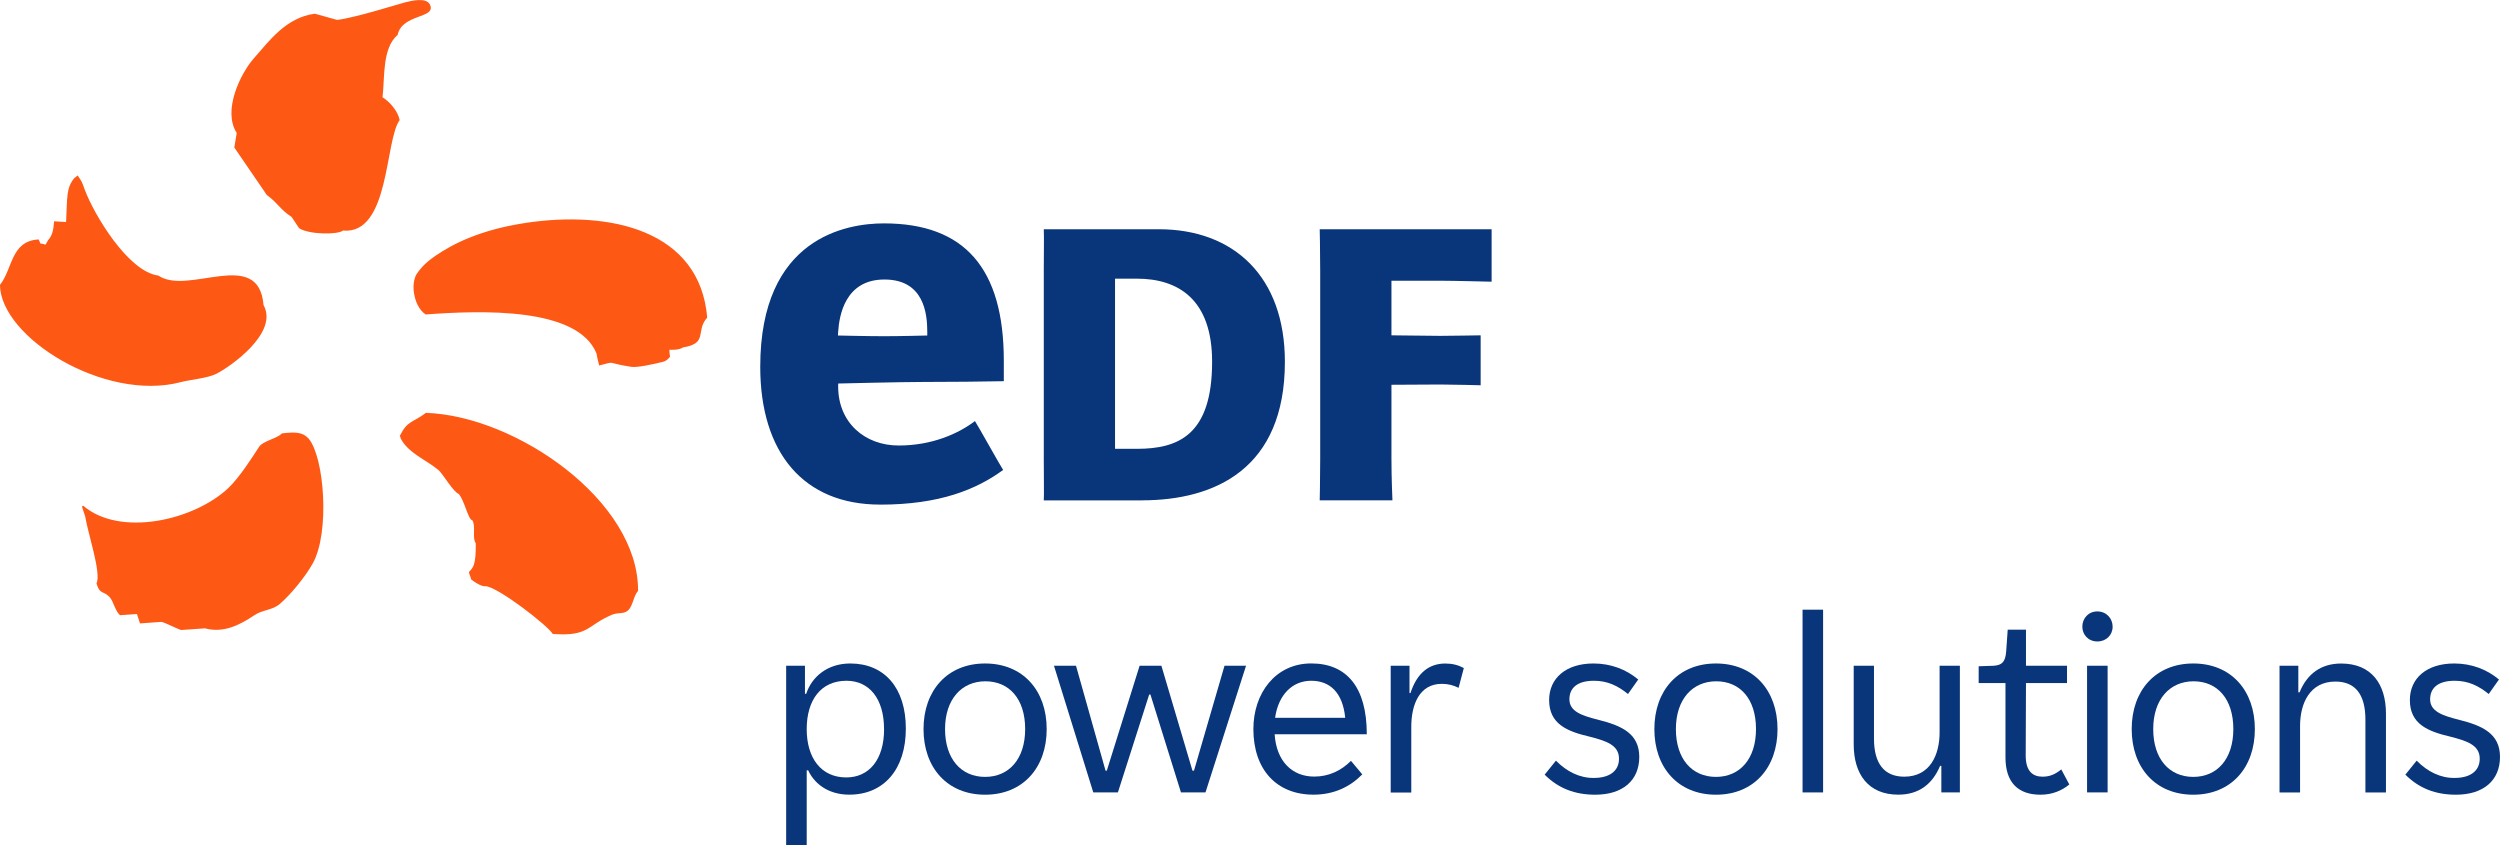
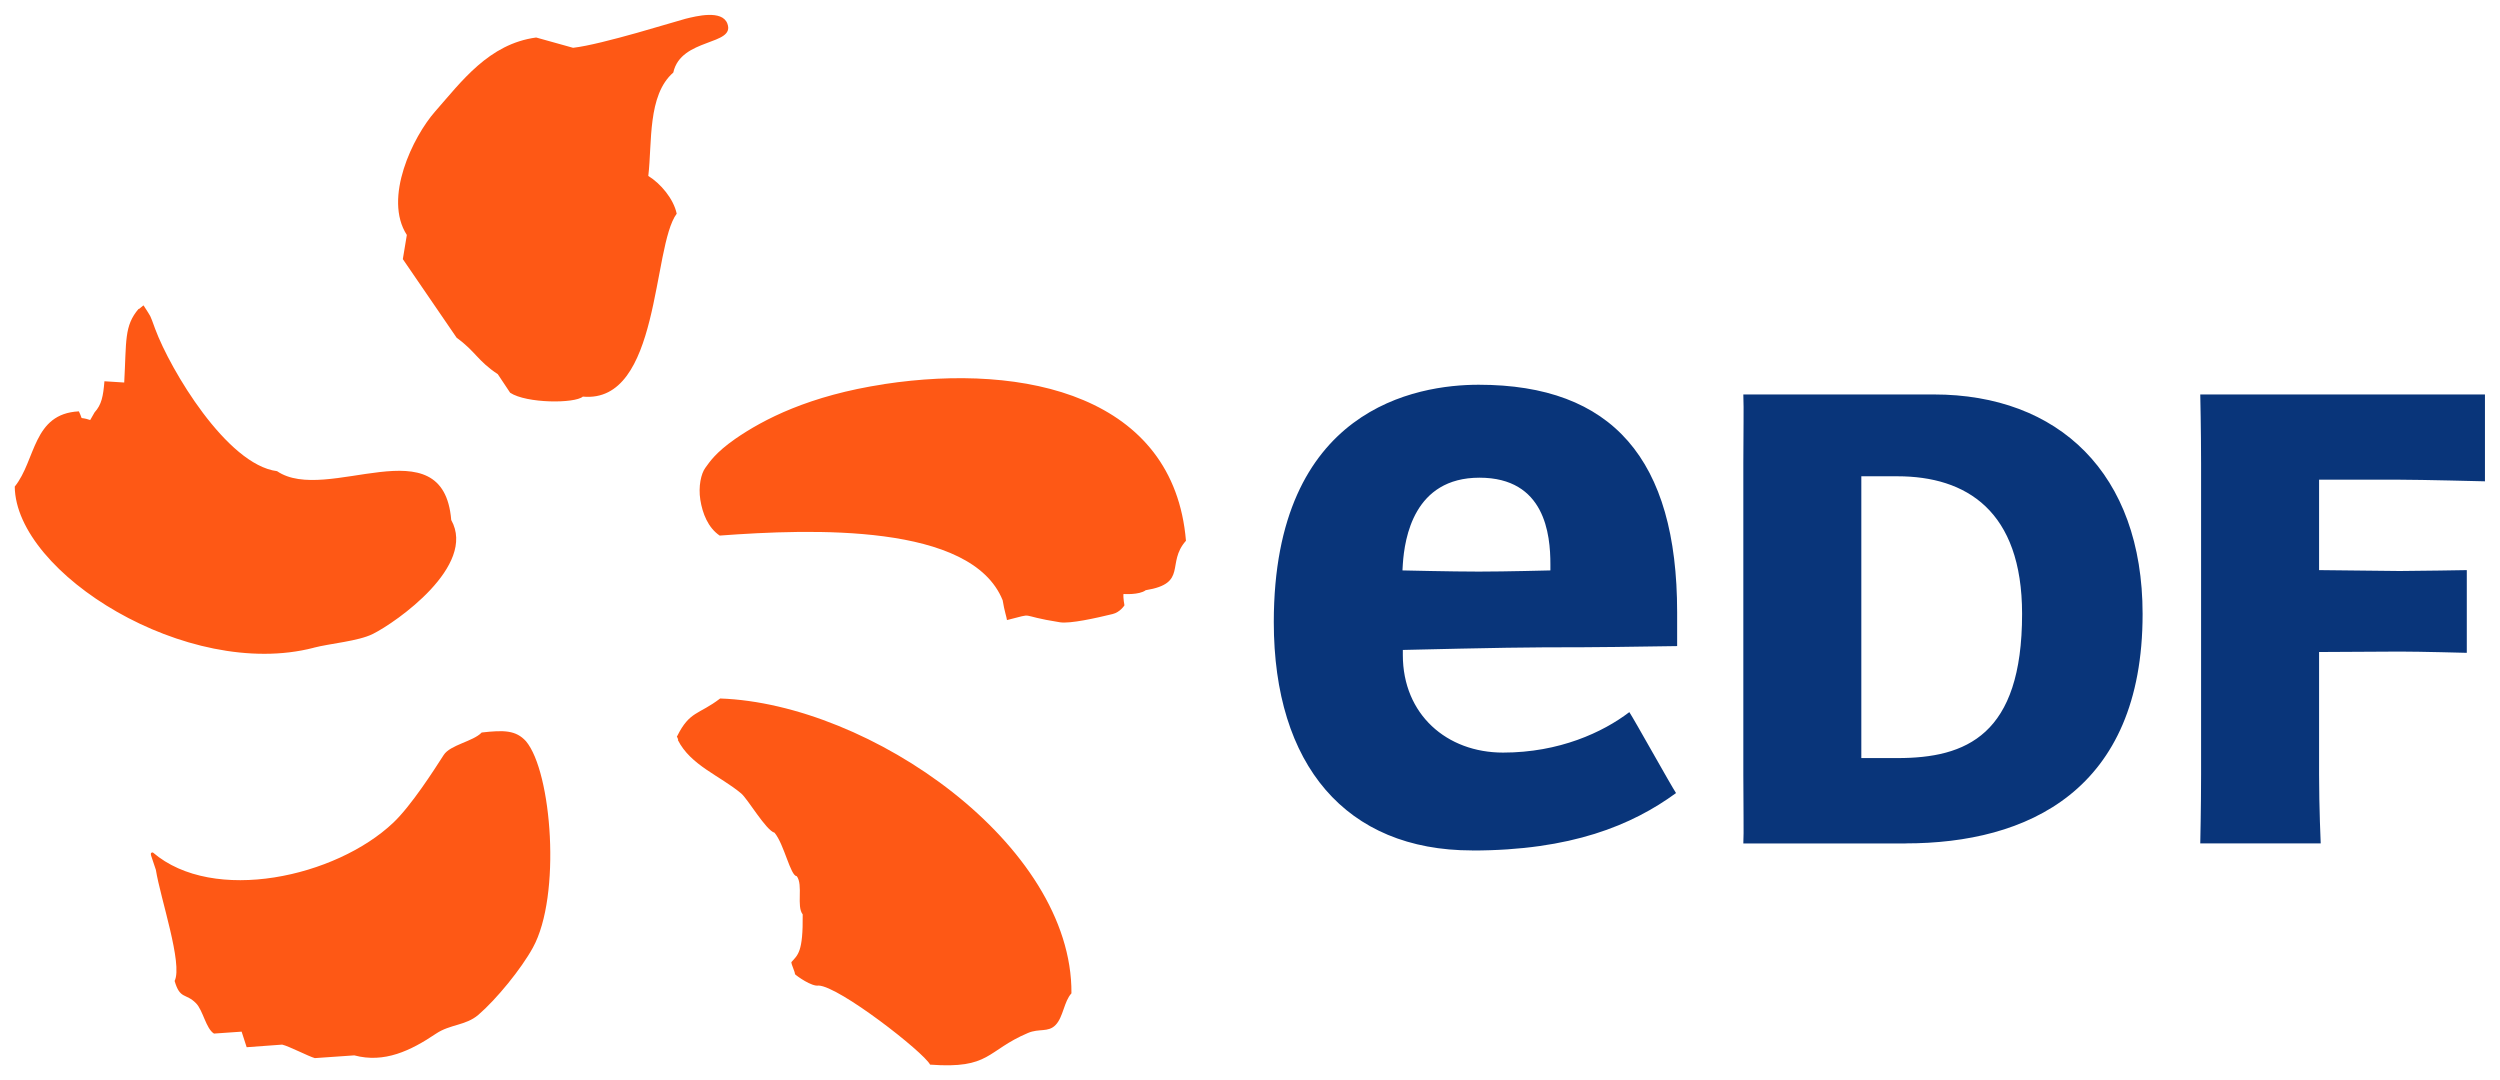
- <svg xmlns="http://www.w3.org/2000/svg" id="Logo" viewBox="0 0 558.57 188.8">
+ <svg xmlns="http://www.w3.org/2000/svg" id="Logo" viewBox="-2 -2 337.3 145.7">
  <path d="M62.99,96.83c-1.14,1.21-4.26,1.66-5.13,3.04-1.34,2.09-4.4,6.86-6.8,9.13-7.73,7.33-24.27,11.02-32.44,4.01-.53.04-.22.34.41,2.35.6,3.8,3.66,12.71,2.53,14.99.73,2.53,1.5,1.6,2.88,3,.95.95,1.34,3.43,2.43,4.1,1.25-.08,2.49-.17,3.73-.26.22.69.46,1.38.68,2.1,1.59-.12,3.19-.23,4.79-.35.9.2,3.61,1.61,4.41,1.82,1.77-.13,3.55-.25,5.32-.37,4.06,1.08,7.6-.62,11.03-2.93,1.91-1.28,4-1.08,5.7-2.53,2.46-2.11,5.81-6.23,7.37-9.08,3.85-6.99,2.55-23.71-.94-27.85-1.36-1.49-2.97-1.51-5.97-1.17ZM95.15,92.25c-2.88,2.2-4.09,1.66-5.78,5.06-.17,0,.26.52.08.52,1.72,3.43,5.66,4.81,8.55,7.22.9.76,3.35,4.99,4.5,5.3,1.3,1.55,2.15,5.86,3,5.86.89,1.21-.07,4.06.8,5.16.06,5.1-.65,5.46-1.53,6.44,0,.36.49,1.28.49,1.63.24.25,2.28,1.71,3.18,1.53,2.77.09,14.15,8.96,15.05,10.67,8.16.61,7.57-1.88,13.2-4.27,1.52-.65,2.73-.04,3.73-1.08,1.04-1.07,1.13-3.18,2.14-4.27.14-20.07-27.18-39.08-47.4-39.78h0ZM117.31,49.83c-10.12,1.53-16.3,4.75-20.12,7.39-2.66,1.86-3.45,3.11-4.02,3.89-.58.78-.97,2.52-.68,4.34.29,1.81,1.03,3.74,2.61,4.81,12.42-.92,33.98-1.7,38.18,8.73.23,1.45.55,2.32.58,2.67,4.11-1.01,1.11-.65,7.16.3,1.39.21,4.81-.56,7.08-1.11,1.03-.24,1.61-1.18,1.61-1.18,0,0-.19-.99-.13-1.53,0,0,2.12.16,3-.51,5.74-.93,2.72-3.63,5.43-6.67-1.63-19.5-21.64-24.03-40.69-21.14h0ZM40.32,85.39c2.22-.58,6.01-.87,7.99-1.86,3.16-1.58,14.03-9.19,10.57-15.37-1.07-13.04-16.8-2.02-23.5-6.59-6.78-.87-14.4-13.69-16.44-19.18-.8-2.17-.47-1.43-1.55-3.15.01-.18-.69.6-.68.42-1.98,2.31-1.64,4.32-1.95,9.95-.89-.05-1.77-.11-2.67-.17-.17,2.04-.38,3.15-1.33,4.2-.19.35-.4.68-.59,1.03-1.69-.57-.84.24-1.53-1.17-6.24.31-5.78,6.58-8.65,10.15.13,11.71,23.31,26.16,40.32,21.75h0ZM85.47,21.72c.53-4.43-.13-10.89,3.37-13.93,1.02-4.72,8.45-3.62,7.29-6.62-.72-1.88-4.21-.99-5.63-.64-1.07.26-11.26,3.48-15.18,3.92-1.66-.46-3.31-.93-4.98-1.39-6.39.86-10.08,5.95-13.64,9.99-2.98,3.39-7.02,11.68-3.81,16.65-.18,1.08-.36,2.17-.54,3.26l7.27,10.62c2.51,1.8,2.84,3.13,5.54,4.9.56.84,1.11,1.67,1.67,2.51,2.21,1.45,8.71,1.47,9.81.52,10.47.98,9.33-20.23,12.66-24.68-.42-2.01-2.18-4.08-3.84-5.1h0Z" fill="#fe5815" fill-rule="evenodd" />
  <path d="M294.86,111.79h16.25s-.22-4.86-.22-9.29v-16.53l10.88-.06c2.83,0,9.05.17,9.05.17v-11.16s-7.01.12-9.05.12l-10.88-.12v-12.2h10.88c2.92,0,11.5.22,11.5.22v-11.72h-38.41s.11,4.86.11,9.28v42.01c0,4.43-.11,9.29-.11,9.29h0ZM196.62,112.75c13.36,0,21.57-3.41,27.51-7.75-.67-1-5.65-9.95-6.3-10.92-3.57,2.72-9.45,5.46-17.04,5.46s-13.52-5.14-13.52-13.17v-.68s14.19-.35,19-.35c8.19,0,11.56-.08,18.01-.17v-4.57c0-20.65-8.76-30.69-26.78-30.69-8.31,0-27.64,3.12-27.64,32.03,0,19.28,9.74,30.8,26.76,30.8h0ZM187.27,74.1c.24-3.51,1.49-11.65,10.34-11.65s9.57,7.65,9.57,11.69v.82s-6.05.16-9.67.16-10.29-.16-10.29-.16l.05-.86h0ZM255.11,111.79c16.36,0,31.97-7.06,31.97-30.95,0-19.01-11.37-29.62-28.17-29.62h-25.7c.08,2.03,0,4.86,0,9.28v42.01c0,4.43.08,7.96,0,9.29h21.89ZM249.13,62.26h4.87c9.28,0,16.82,4.64,16.82,18.57,0,16.38-7.55,19.45-16.82,19.45h-4.87v-38.03Z" fill="#09357a" />
-   <path d="M175.65,188.8v-40.05h4.2v6.26h.28c1.23-3.75,4.7-6.77,9.84-6.77,7.66,0,12.42,5.48,12.42,14.54s-4.87,14.77-12.64,14.77c-5.09,0-8-2.85-9.17-5.43h-.34v16.67h-4.59ZM197.52,162.9c0-6.88-3.36-10.8-8.39-10.8-5.76,0-8.89,4.36-8.89,10.8s3.19,10.8,8.84,10.8c5.09,0,8.45-3.97,8.45-10.8Z" fill="#09357a" />
-   <path d="M206.34,162.9c0-8.61,5.31-14.66,13.76-14.66s13.76,6.04,13.76,14.66-5.31,14.66-13.76,14.66-13.76-6.04-13.76-14.66ZM229.05,162.9c0-6.77-3.58-10.68-8.89-10.68s-9.01,4.03-9.01,10.68,3.58,10.68,8.95,10.68,8.95-4.03,8.95-10.68Z" fill="#09357a" />
-   <path d="M244.27,177.05l-8.78-28.3h4.92l6.6,23.44h.28l7.33-23.44h4.87l6.94,23.44h.34l6.82-23.44h4.81l-9.06,28.3h-5.48l-6.82-21.87h-.28l-6.99,21.87h-5.48Z" fill="#09357a" />
-   <path d="M301.85,170l2.52,3.02c-2.69,2.74-6.27,4.53-10.91,4.53-8.22,0-13.42-5.59-13.42-14.66,0-8.06,4.98-14.66,12.92-14.66s12.42,5.31,12.42,15.83h-20.59c.39,6.04,3.92,9.45,8.84,9.45,3.3,0,6.04-1.34,8.22-3.52ZM284.9,160.38h15.66c-.56-5.65-3.41-8.28-7.61-8.28s-7.33,3.13-8.06,8.28Z" fill="#09357a" />
-   <path d="M310.72,177.05v-28.3h4.2v6.1h.22c1.45-4.47,4.14-6.6,7.78-6.6,1.57,0,2.91.34,4.14,1.01l-1.17,4.42c-1.12-.56-2.29-.89-3.75-.89-4.98,0-6.82,4.59-6.82,9.62v14.66h-4.59Z" fill="#09357a" />
-   <path d="M345.12,173.08l2.52-3.13c2.41,2.46,5.37,3.92,8.5,3.86,3.36,0,5.59-1.46,5.59-4.31,0-3.02-2.85-3.97-6.6-4.92-4.98-1.17-9.01-2.8-9.01-8.17,0-4.87,3.75-8.17,9.9-8.17,3.92,0,7.33,1.34,10.01,3.58l-2.29,3.24c-2.29-1.85-4.59-2.96-7.61-2.96-3.8,0-5.48,1.68-5.48,4.14,0,2.69,2.68,3.64,6.49,4.59,5.09,1.29,9.12,3.02,9.12,8.28s-3.69,8.45-9.84,8.45c-4.53,0-8.22-1.4-11.3-4.48h0Z" fill="#09357a" />
-   <path d="M369.63,162.9c0-8.61,5.31-14.66,13.76-14.66s13.76,6.04,13.76,14.66-5.31,14.66-13.76,14.66-13.76-6.04-13.76-14.66ZM392.34,162.9c0-6.77-3.58-10.68-8.89-10.68s-9.01,4.03-9.01,10.68,3.58,10.68,8.95,10.68,8.95-4.03,8.95-10.68Z" fill="#09357a" />
-   <path d="M402.74,177.05v-40.83h4.59v40.83h-4.59Z" fill="#09357a" />
-   <path d="M414.17,166.31v-17.56h4.53v16.28c0,5.59,2.29,8.5,6.77,8.5,5.76,0,7.89-4.87,7.89-9.9v-14.88h4.53v28.3h-4.14v-5.93h-.28c-1.73,4.14-4.81,6.43-9.34,6.43-6.71,0-9.96-4.59-9.96-11.24Z" fill="#09357a" />
-   <path d="M448.08,169.22v-16.61h-5.99v-3.75l3.3-.11c1.9-.11,2.68-.84,2.85-3.25l.34-4.81h4.08v8.06h9.17v3.86h-9.17l-.06,16.22c0,3.41,1.51,4.7,3.75,4.7,1.62,0,2.8-.5,4.2-1.62l1.79,3.36c-1.68,1.4-3.86,2.29-6.43,2.29-4.98,0-7.83-2.69-7.83-8.33Z" fill="#09357a" />
-   <path d="M465.25,140.02c0-1.85,1.34-3.41,3.36-3.41s3.41,1.57,3.41,3.41-1.4,3.3-3.41,3.3-3.36-1.51-3.36-3.3ZM466.31,177.05v-28.3h4.59v28.3h-4.59Z" fill="#09357a" />
-   <path d="M476.28,162.9c0-8.61,5.31-14.66,13.76-14.66s13.76,6.04,13.76,14.66-5.31,14.66-13.76,14.66-13.76-6.04-13.76-14.66ZM498.99,162.9c0-6.77-3.58-10.68-8.89-10.68s-9.01,4.03-9.01,10.68,3.58,10.68,8.95,10.68,8.95-4.03,8.95-10.68Z" fill="#09357a" />
-   <path d="M509.31,177.05v-28.3h4.2v5.93h.28c1.68-4.14,4.81-6.43,9.29-6.43,6.77,0,10.01,4.59,10.01,11.19v17.62h-4.59v-16.28c0-5.59-2.24-8.5-6.71-8.5-5.71,0-7.89,4.87-7.89,9.9v14.88h-4.59Z" fill="#09357a" />
-   <path d="M537.43,173.08l2.52-3.13c2.41,2.46,5.37,3.92,8.5,3.86,3.36,0,5.59-1.46,5.59-4.31,0-3.02-2.85-3.97-6.6-4.92-4.98-1.17-9.01-2.8-9.01-8.17,0-4.87,3.75-8.17,9.9-8.17,3.92,0,7.33,1.34,10.01,3.58l-2.29,3.24c-2.29-1.85-4.59-2.96-7.61-2.96-3.8,0-5.48,1.68-5.48,4.14,0,2.69,2.68,3.64,6.49,4.59,5.09,1.29,9.12,3.02,9.12,8.28s-3.69,8.45-9.84,8.45c-4.53,0-8.22-1.4-11.3-4.48h0Z" fill="#09357a" />
</svg>
